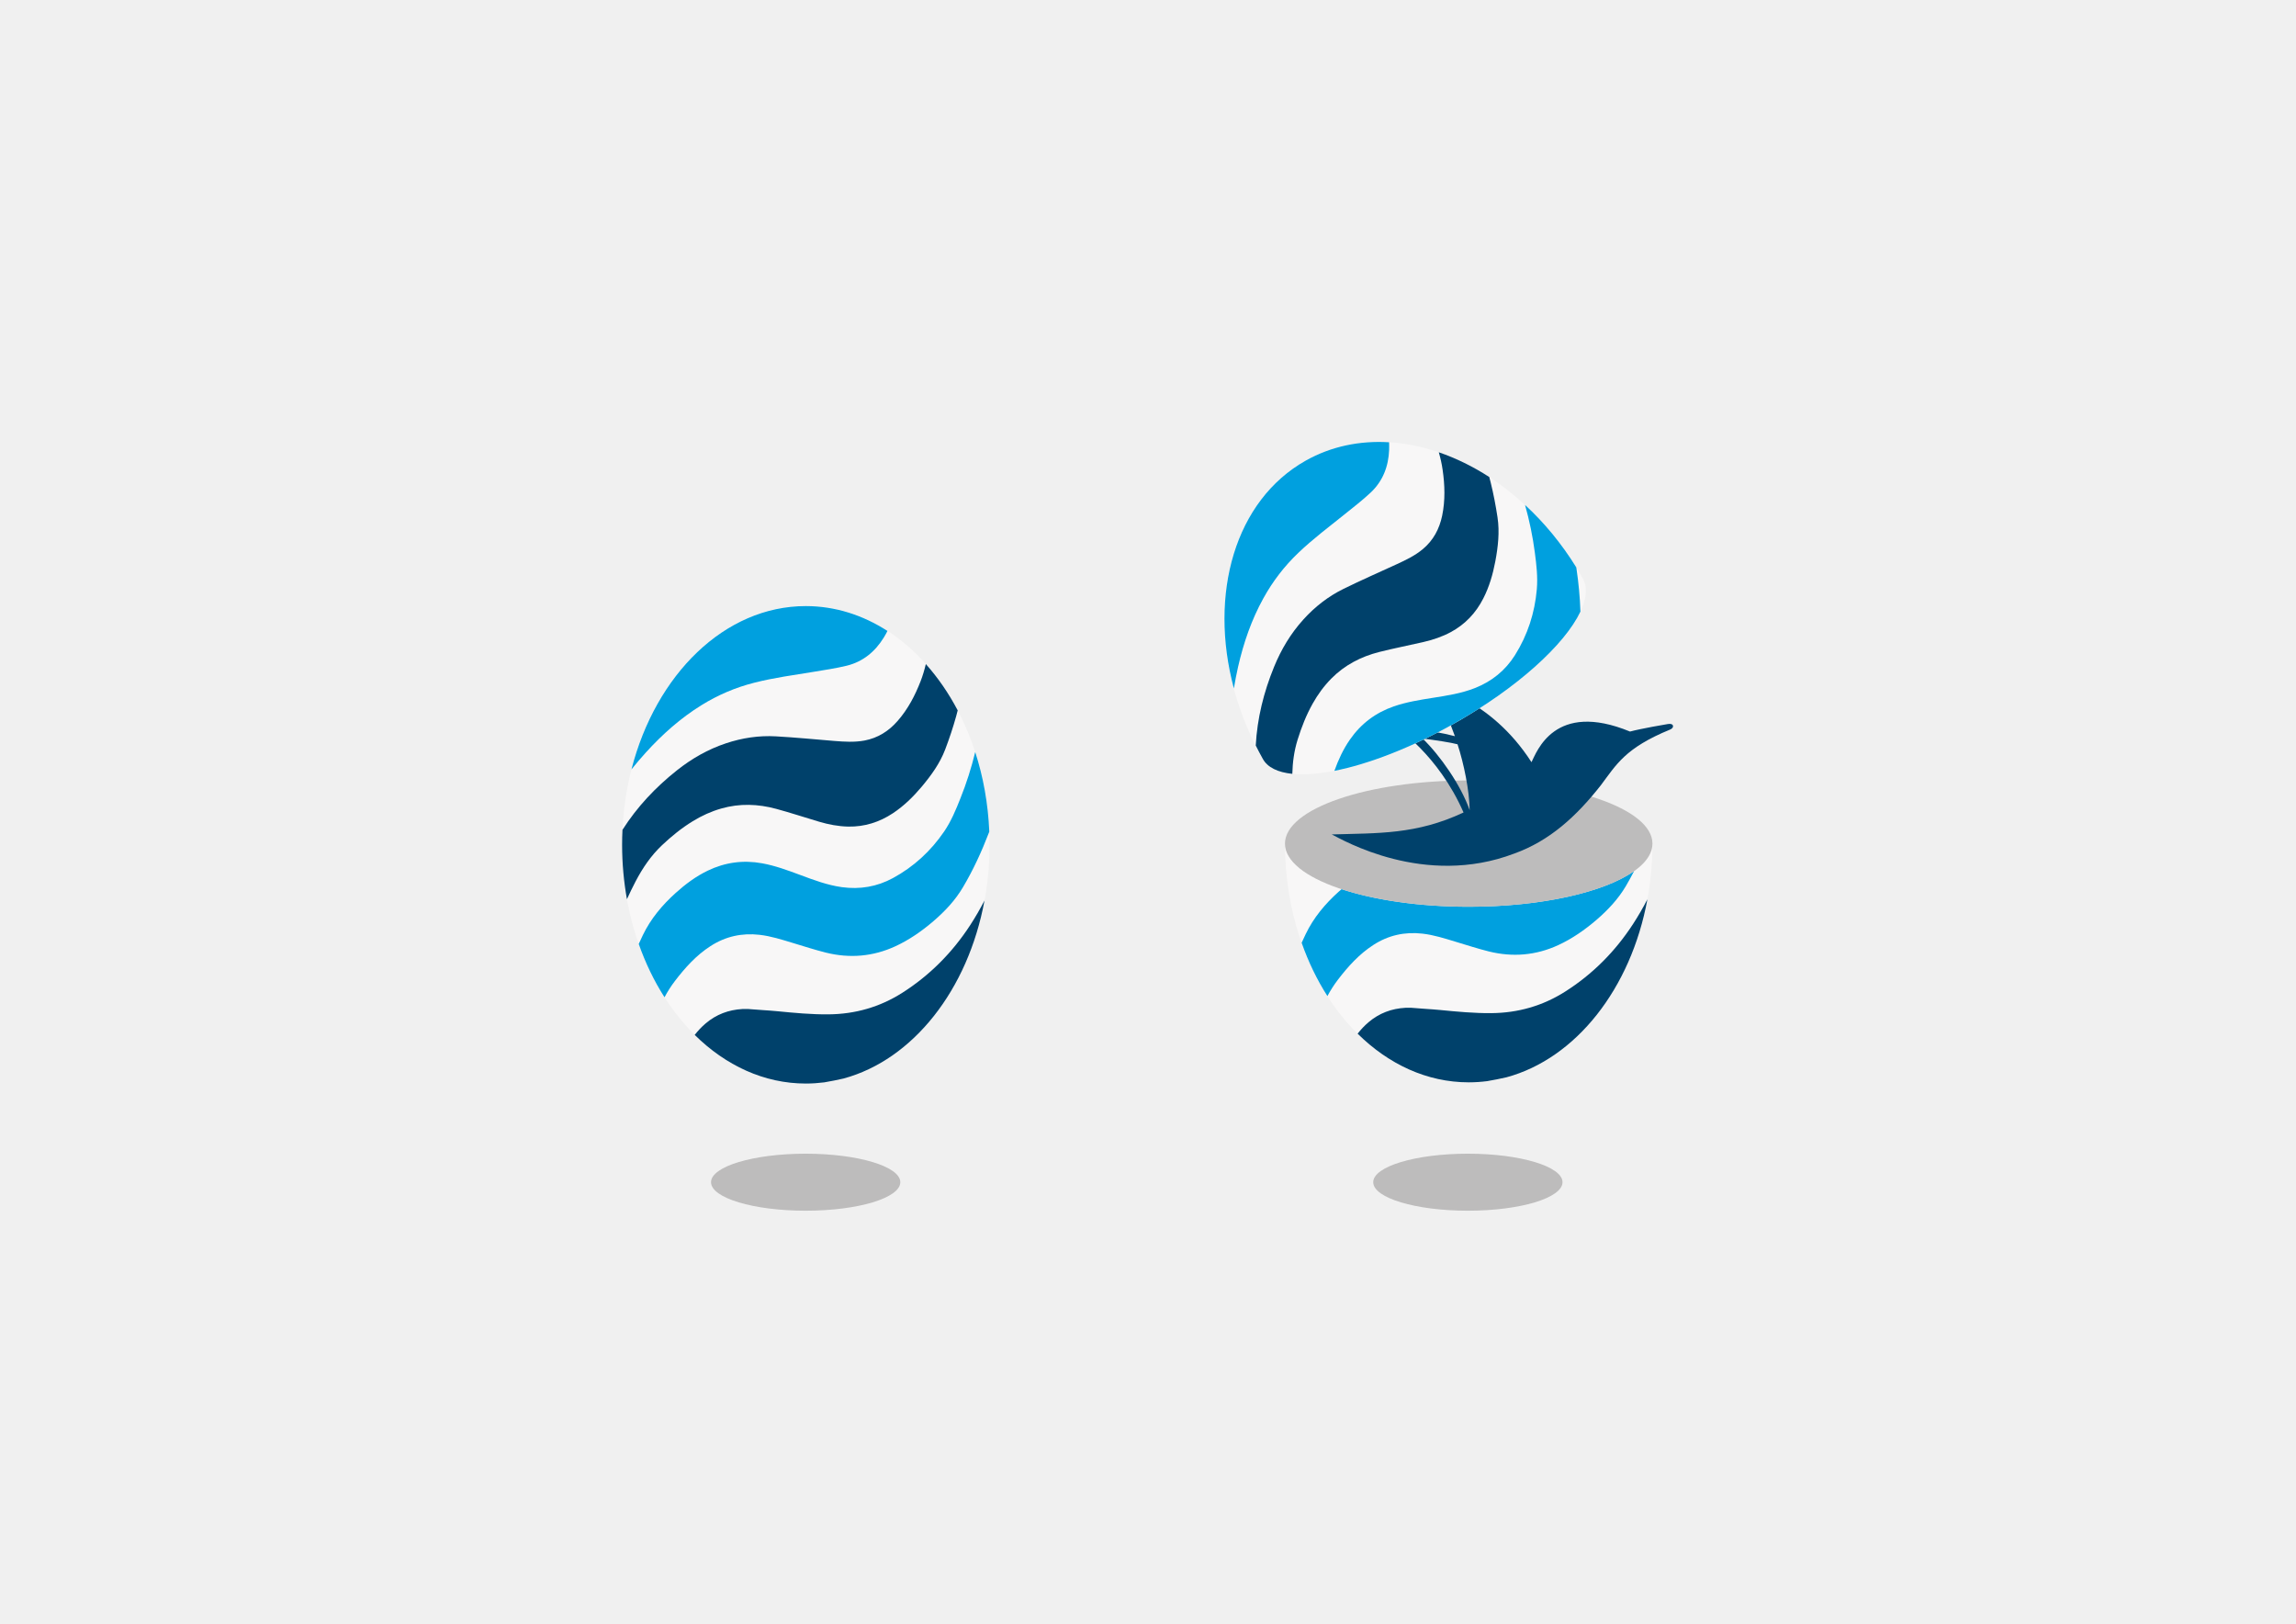
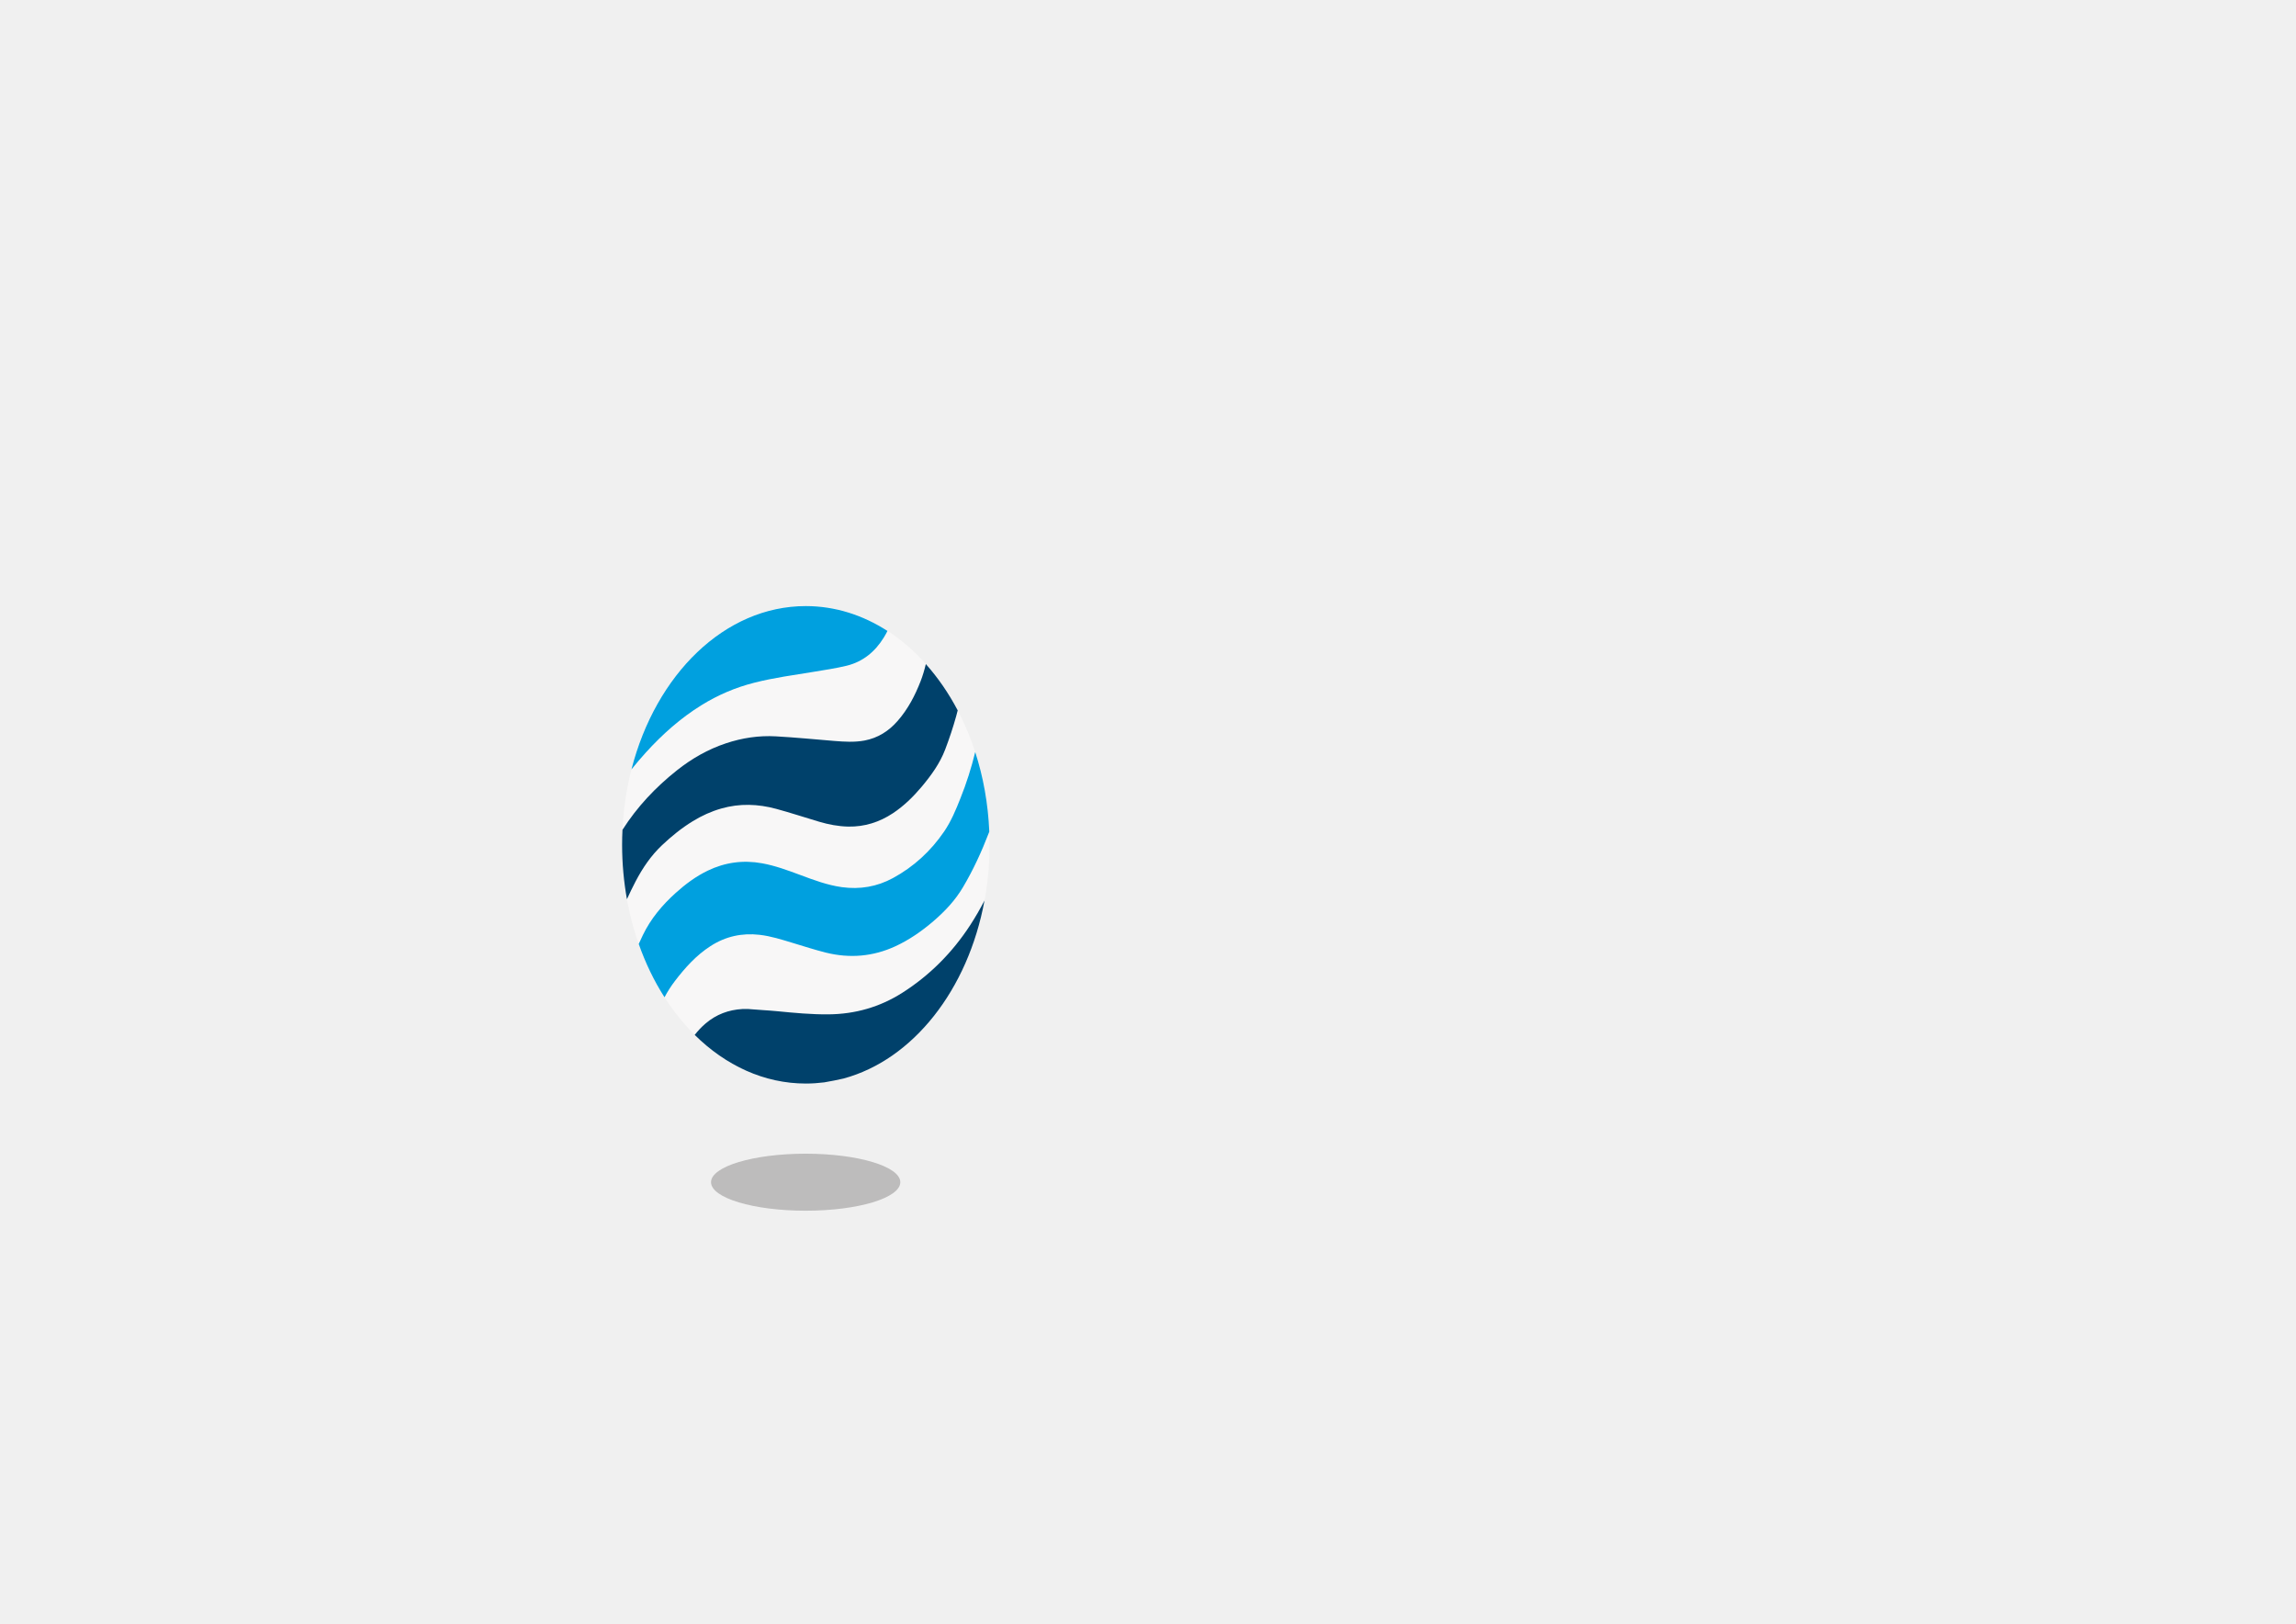
<svg xmlns="http://www.w3.org/2000/svg" version="1.1" id="Layer_1" x="0px" y="0px" viewBox="0 0 546.82 386.64" style="enable-background:new 0 0 546.82 386.64;" xml:space="preserve">
  <style type="text/css">
	.st0{fill:#F8F7F7;}
	.st1{fill:none;}
	.st2{fill:#FFFFFF;}
	.st3{fill:#00A0DF;}
	.st4{fill:#00416B;}
	.st5{fill:#BDBCBC;}
+ 
+ 	#egg-2-bottom,
+ 	#egg-2-bird,
+ 	#egg-2-top {
+ 		opacity: 0;
+ 		transform: translate(-158px, 0px);
+ 
+ 		animation: show 1s ease 7.25s infinite;
+ 	}
+ 
+ 	#egg-1 {
+ 	  animation: shake 2s ease 1.5s 3, hide 1s ease 7.25s infinite;
+ 	}
+ 
+ 	#egg-2-bird {
+ 		animation: fly 2.85s ease 7.4s 1;
+ 	}
+ 
+ 	@keyframes shake {
+ 	  5% { transform: translate(1px, 1px) rotate(0deg); }
+ 	  10% { transform: translate(-1px, -2px) rotate(-1deg); }
+ 	  12% { transform: translate(-3px, 0px) rotate(1deg); }
+ 	  14% { transform: translate(3px, 2px) rotate(0deg); }
+ 	  18% { transform: translate(1px, -1px) rotate(1deg); }
+ 	  20% { transform: translate(-1px, 2px) rotate(-1deg); }
+ 	  22% { transform: translate(-3px, 1px) rotate(0deg); }
+ 	  24% { transform: translate(3px, 1px) rotate(-1deg); }
+ 	  26% { transform: translate(-1px, -1px) rotate(1deg); }
+ 	  28% { transform: translate(1px, 2px) rotate(0deg); }
+ 	  30% { transform: translate(1px, 1px) rotate(0deg); }
+ 	}
+ 
+ 	@keyframes hide {
+ 		0% { opacity: 0; }
+ 		100% { opacity: 0; }
+ 	}
+ 
+ 	@keyframes show {
+ 		0% { opacity: 1; }
+ 		100% { opacity: 1; }
+ 	}
+ 
+ 	@keyframes fly {
+ 		0% { opacity: 1; transform: translate(-158px, 0px) }
+ 		75% { opacity: 1 }
+ 		100% { opacity: 0; transform: translate(0px, -158px) }
+ 	}
+ 
</style>
-   <g>
+   <g id="egg-1">
    <path class="st0" d="M191.92,258.01c-24.17,0-43.76-25.46-43.76-56.86c0-31.4,19.59-56.86,43.76-56.86   c24.17,0,43.76,25.46,43.76,56.86C235.68,232.56,216.09,258.01,191.92,258.01z" />
    <g>
      <path class="st1" d="M229.33,211.31c-1.84,3.11-4.28,5.7-7,8.04c-2.79,2.39-5.78,4.48-9.13,6.02c-5.31,2.44-10.82,2.89-16.46,1.5    c-2.69-0.66-5.33-1.53-7.98-2.33c-2.59-0.78-5.16-1.61-7.86-1.92c-4.21-0.49-8.12,0.38-11.69,2.69c-3.39,2.19-6.04,5.13-8.47,8.31    c-0.94,1.23-1.76,2.53-2.48,3.87c2.13,3.32,4.54,6.32,7.19,8.95c0.78-0.98,1.63-1.91,2.61-2.73c2.54-2.14,5.48-3.24,8.77-3.43    c0.48-0.03,0.95,0,1.43,0c0-0.04,0.01-0.09,0.01-0.13c2.27,0.22,4.54,0.43,6.81,0.65c4.08,0.4,8.16,0.79,12.27,0.75    c6.32-0.07,12.18-1.73,17.52-5.12c6.58-4.17,11.94-9.59,16.18-16.11c1.24-1.91,2.37-3.88,3.42-5.89    c0.78-4.26,1.21-8.69,1.21-13.26c0-1.04-0.03-2.08-0.07-3.11c-0.04,0.1-0.07,0.2-0.11,0.31    C233.78,202.83,231.78,207.18,229.33,211.31z" />
      <path class="st1" d="M200.91,256.81c-1.53,0.36-3.08,0.66-4.63,0.92C197.85,257.53,199.39,257.22,200.91,256.81z" />
      <path class="st1" d="M225.1,178.45c-1.26,3.32-3.33,6.17-5.6,8.88c-2,2.4-4.22,4.57-6.84,6.3c-3.22,2.14-6.76,3.25-10.65,3.19    c-2.37-0.04-4.67-0.49-6.93-1.16c-3.42-1.01-6.81-2.14-10.25-3.07c-4.32-1.17-8.69-1.32-13.04-0.08    c-2.41,0.69-4.67,1.72-6.81,3.03c-2.66,1.63-5.07,3.59-7.34,5.73c-2.63,2.48-4.61,5.42-6.28,8.61c-0.73,1.39-1.41,2.8-2.06,4.23    c0.67,3.71,1.61,7.28,2.81,10.68c0.32-0.71,0.65-1.42,0.99-2.12c1.88-3.9,4.62-7.14,7.8-10.02c2.32-2.09,4.8-3.95,7.63-5.31    c4.13-1.99,8.45-2.58,12.96-1.76c3.13,0.57,6.09,1.66,9.06,2.77c3.25,1.21,6.48,2.43,9.94,2.91c4.29,0.59,8.37-0.1,12.16-2.16    c4.96-2.7,9.02-6.43,12.2-11.09c1.66-2.43,2.79-5.15,3.88-7.87c1.44-3.6,2.61-7.27,3.52-11.01c-1.14-3.52-2.55-6.85-4.18-9.97    c-0.12,0.45-0.24,0.91-0.36,1.36C226.97,173.19,226.08,175.85,225.1,178.45z" />
      <path class="st1" d="M210.5,151.78c-2.09,3.4-4.98,5.79-8.88,6.74c-2.57,0.63-5.2,1.01-7.81,1.44c-4.74,0.79-9.51,1.41-14.17,2.6    c-4.47,1.14-8.66,2.93-12.58,5.35c-4.99,3.08-9.31,6.94-13.24,11.26c-1.18,1.3-2.32,2.64-3.42,4.01    c-1.17,4.57-1.91,9.39-2.15,14.39c3.49-5.47,7.88-10.13,12.96-14.16c3.53-2.8,7.39-5.02,11.68-6.44    c3.87-1.28,7.85-1.88,11.91-1.66c4.66,0.26,9.3,0.72,13.95,1.1c2.38,0.2,4.76,0.35,7.13-0.1c3.2-0.6,5.79-2.25,7.91-4.68    c2.44-2.79,4.12-6.02,5.45-9.45c0.52-1.34,0.92-2.71,1.25-4.09c-2.76-3.1-5.83-5.76-9.13-7.89    C211.09,150.75,210.81,151.27,210.5,151.78z" />
      <path class="st2" d="M185.08,240.79c-2.27-0.22-4.54-0.44-6.81-0.65c0,0.04-0.01,0.09-0.01,0.13c0-0.04,0.01,0.04,0.01,0    C180.54,240.48,182.81,240.56,185.08,240.79z" />
      <path class="st3" d="M224.86,198c-3.18,4.66-7.24,8.4-12.2,11.09c-3.79,2.06-7.87,2.75-12.16,2.16c-3.46-0.48-6.7-1.7-9.94-2.91    c-2.96-1.1-5.93-2.2-9.06-2.77c-4.51-0.82-8.83-0.23-12.96,1.76c-2.82,1.36-5.31,3.22-7.63,5.31c-3.19,2.88-5.92,6.12-7.8,10.02    c-0.34,0.7-0.67,1.41-0.99,2.12c1.62,4.59,3.68,8.86,6.14,12.69c0.72-1.34,1.53-2.63,2.48-3.87c2.43-3.18,5.08-6.12,8.47-8.31    c3.57-2.31,7.47-3.17,11.69-2.69c2.7,0.31,5.28,1.14,7.86,1.92c2.66,0.8,5.3,1.66,7.98,2.33c5.64,1.39,11.15,0.94,16.46-1.5    c3.35-1.54,6.34-3.63,9.13-6.02c2.72-2.34,5.16-4.93,7-8.04c2.45-4.13,4.45-8.48,6.17-12.96c0.04-0.1,0.07-0.2,0.11-0.31    c-0.28-6.68-1.44-13.06-3.35-18.94c-0.91,3.74-2.08,7.42-3.52,11.01C227.65,192.85,226.52,195.56,224.86,198z" />
      <path class="st4" d="M213.79,171.66c-2.12,2.43-4.71,4.08-7.91,4.68c-2.37,0.44-4.75,0.29-7.13,0.1    c-4.65-0.38-9.29-0.84-13.95-1.1c-4.06-0.23-8.04,0.37-11.91,1.66c-4.29,1.43-8.15,3.64-11.68,6.44    c-5.08,4.03-9.47,8.68-12.96,14.16c-0.06,1.18-0.09,2.37-0.09,3.57c0,4.46,0.41,8.79,1.15,12.95c0.65-1.42,1.33-2.84,2.06-4.23    c1.67-3.19,3.65-6.12,6.28-8.61c2.27-2.14,4.67-4.1,7.34-5.73c2.13-1.31,4.39-2.34,6.81-3.03c4.35-1.24,8.72-1.09,13.04,0.08    c3.44,0.93,6.83,2.06,10.25,3.07c2.26,0.67,4.57,1.11,6.93,1.16c3.88,0.07,7.42-1.05,10.65-3.19c2.61-1.73,4.83-3.91,6.84-6.3    c2.27-2.71,4.34-5.56,5.6-8.88c0.99-2.61,1.88-5.26,2.62-7.94c0.13-0.45,0.24-0.91,0.36-1.36c-2.15-4.09-4.71-7.8-7.59-11.03    c-0.33,1.38-0.73,2.75-1.25,4.09C217.92,165.64,216.23,168.87,213.79,171.66z" />
      <path class="st4" d="M214.87,236.42c-5.34,3.39-11.2,5.06-17.52,5.12c-4.11,0.04-8.19-0.35-12.27-0.75    c-2.27-0.22-4.54-0.31-6.81-0.52c0,0.04-0.01-0.04-0.01,0c-0.48,0-0.96-0.02-1.43,0c-3.3,0.18-6.24,1.28-8.77,3.43    c-0.97,0.82-1.83,1.75-2.61,2.73c7.35,7.27,16.52,11.59,26.47,11.59c1.47,0,2.92-0.1,4.36-0.28c1.55-0.27,3.1-0.56,4.63-0.92    c16.54-4.49,29.65-21.12,33.56-42.39c-1.04,2.01-2.18,3.98-3.42,5.89C226.81,226.82,221.45,232.24,214.87,236.42z" />
      <path class="st3" d="M167.06,167.92c3.92-2.43,8.11-4.22,12.58-5.35c4.66-1.19,9.43-1.82,14.17-2.6c2.61-0.43,5.24-0.82,7.81-1.44    c3.9-0.95,6.79-3.34,8.88-6.74c0.31-0.51,0.6-1.03,0.86-1.55c-5.86-3.78-12.46-5.92-19.45-5.92c-19.33,0-35.73,16.3-41.52,38.89    c1.1-1.37,2.23-2.71,3.42-4.01C157.75,174.86,162.07,171.01,167.06,167.92z" />
    </g>
  </g>
-   <g>
+   <g id="egg-2-bottom">
    <g>
      <path class="st0" d="M349.79,215.92c-24.17,0-43.76-6.74-43.76-15.04c0,31.4,19.59,56.86,43.76,56.86    c24.17,0,43.76-25.46,43.76-56.86C393.55,209.18,373.96,215.92,349.79,215.92z" />
    </g>
    <path class="st4" d="M372.75,236.13c-5.34,3.39-11.2,5.06-17.52,5.12c-4.11,0.04-8.19-0.35-12.27-0.75   c-2.27-0.22-4.54-0.31-6.81-0.52c0,0.04-0.01-0.04-0.01,0c-0.48,0-0.96-0.02-1.43,0c-3.3,0.18-6.24,1.28-8.77,3.43   c-0.97,0.82-1.83,1.75-2.61,2.73c7.35,7.27,16.52,11.59,26.47,11.59c1.47,0,2.92-0.1,4.36-0.28c1.55-0.27,3.1-0.56,4.63-0.92   c16.54-4.49,29.65-21.12,33.56-42.39c-1.04,2.01-2.18,3.98-3.42,5.89C384.69,226.54,379.33,231.96,372.75,236.13z" />
    <g>
      <path class="st3" d="M349.79,215.92c-11.75,0-22.41-1.6-30.27-4.19c-0.24,0.21-0.49,0.41-0.73,0.63    c-3.19,2.88-5.92,6.12-7.8,10.02c-0.34,0.7-0.67,1.41-0.99,2.12c1.62,4.59,3.68,8.86,6.14,12.69c0.72-1.34,1.53-2.63,2.48-3.87    c2.43-3.18,5.08-6.12,8.47-8.31c3.57-2.31,7.47-3.17,11.69-2.69c2.7,0.31,5.28,1.14,7.86,1.92c2.66,0.8,5.3,1.66,7.98,2.33    c5.64,1.39,11.15,0.94,16.46-1.5c3.35-1.54,6.34-3.63,9.13-6.02c2.72-2.34,5.16-4.93,7-8.04c0.7-1.18,1.35-2.39,1.98-3.6    C382.11,212.45,367.13,215.92,349.79,215.92z" />
    </g>
    <path class="st5" d="M349.79,215.92c-24.17,0-43.76-6.74-43.76-15.04c0-8.31,19.59-15.04,43.76-15.04   c24.17,0,43.76,6.74,43.76,15.04C393.55,209.18,373.96,215.92,349.79,215.92z" />
  </g>
-   <g>
+   <g id="egg-2-bird">
    <g>
      <g>
        <path class="st4" d="M338.8,175.85c3.1,0.41,6.81,0.96,8.33,1.38c1.51,4.61,2.82,11.01,2.89,15.69     C347.88,186.86,342.93,179.84,338.8,175.85 M388.21,174.2c-18.03-7.43-22.23,4.89-23.47,7.29c-9.91-15.41-23.6-17.96-23.81-18.03     c1.65,2.75,2.96,4.68,5.57,11.84c-6.26-1.65-14.04-2.13-14.04-2.13s10.05,6.47,16.1,20.3c-11.29,5.3-20.37,4.89-31.38,5.23     c2.48,1.24,22.02,12.73,43.49,4.54c8.4-3.03,14.73-8.81,20.58-16.24c3.72-4.95,5.78-8.88,16.52-13.28     c1.03-0.41,0.96-1.58-0.55-1.31C396.83,172.46,390.76,173.51,388.21,174.2" />
      </g>
    </g>
  </g>
-   <g>
+   <g id="egg-2-top">
    <path class="st0" d="M346.22,172.35c21.06-11.85,34.84-27.33,30.76-34.57c-15.4-27.37-44.95-39.95-66.02-28.1   c-21.06,11.85-25.66,43.64-10.26,71.01C304.78,187.93,325.16,184.2,346.22,172.35z" />
    <path class="st3" d="M300.89,142.46c2.23-4.04,5-7.65,8.34-10.83c3.48-3.32,7.33-6.21,11.08-9.22c2.06-1.66,4.17-3.28,6.1-5.09   c2.93-2.74,4.28-6.24,4.43-10.23c0.02-0.6,0.01-1.19-0.01-1.78c-6.96-0.42-13.76,0.95-19.85,4.37   c-16.85,9.48-23.15,31.72-17.12,54.25c0.29-1.73,0.62-3.45,1.01-5.17C296.17,153.07,298.05,147.59,300.89,142.46z" />
    <path class="st3" d="M346.22,172.35c15.11-8.5,26.47-18.87,30.18-26.72c-0.11-3.42-0.44-6.82-0.94-10.21   c-0.02-0.11-0.04-0.21-0.05-0.32c-3.52-5.69-7.66-10.68-12.2-14.86c1.04,3.71,1.83,7.48,2.33,11.33c0.38,2.91,0.73,5.83,0.47,8.77   c-0.49,5.62-2.19,10.87-5.19,15.65c-2.3,3.66-5.51,6.26-9.54,7.85c-3.25,1.28-6.67,1.8-10.09,2.34c-3.12,0.49-6.24,0.99-9.25,2.03   c-4.34,1.5-7.81,4.13-10.43,7.89c-1.61,2.31-2.77,4.83-3.71,7.46C325.91,181.95,335.98,178.11,346.22,172.35z" />
    <path class="st4" d="M307.78,184.27c0.07-2.75,0.43-5.46,1.26-8.13c0.93-2.98,2.06-5.87,3.59-8.59c1.22-2.18,2.68-4.19,4.45-5.98   c3.19-3.22,7.07-5.22,11.41-6.32c3.46-0.87,6.96-1.55,10.44-2.35c2.3-0.53,4.53-1.27,6.61-2.39c3.42-1.85,5.96-4.55,7.72-8   c1.43-2.79,2.29-5.78,2.87-8.85c0.65-3.47,1.05-6.97,0.52-10.49c-0.42-2.76-0.94-5.5-1.61-8.21c-0.11-0.46-0.24-0.91-0.35-1.37   c-3.88-2.51-7.93-4.49-12.02-5.89c0.39,1.37,0.71,2.75,0.91,4.18c0.53,3.64,0.64,7.28-0.11,10.91c-0.66,3.16-2.1,5.87-4.6,7.96   c-1.85,1.55-4,2.58-6.17,3.58c-4.24,1.95-8.51,3.82-12.7,5.88c-3.65,1.79-6.83,4.27-9.56,7.28c-3.04,3.35-5.32,7.17-7.02,11.34   c-2.45,6-4,12.21-4.35,18.69c0.53,1.06,1.08,2.11,1.67,3.16C301.86,182.75,304.34,183.92,307.78,184.27z" />
  </g>
  <ellipse class="st5" cx="191.88" cy="281.51" rx="22.54" ry="6.79" />
-   <ellipse class="st5" cx="349.59" cy="281.51" rx="22.54" ry="6.79" />
</svg>
